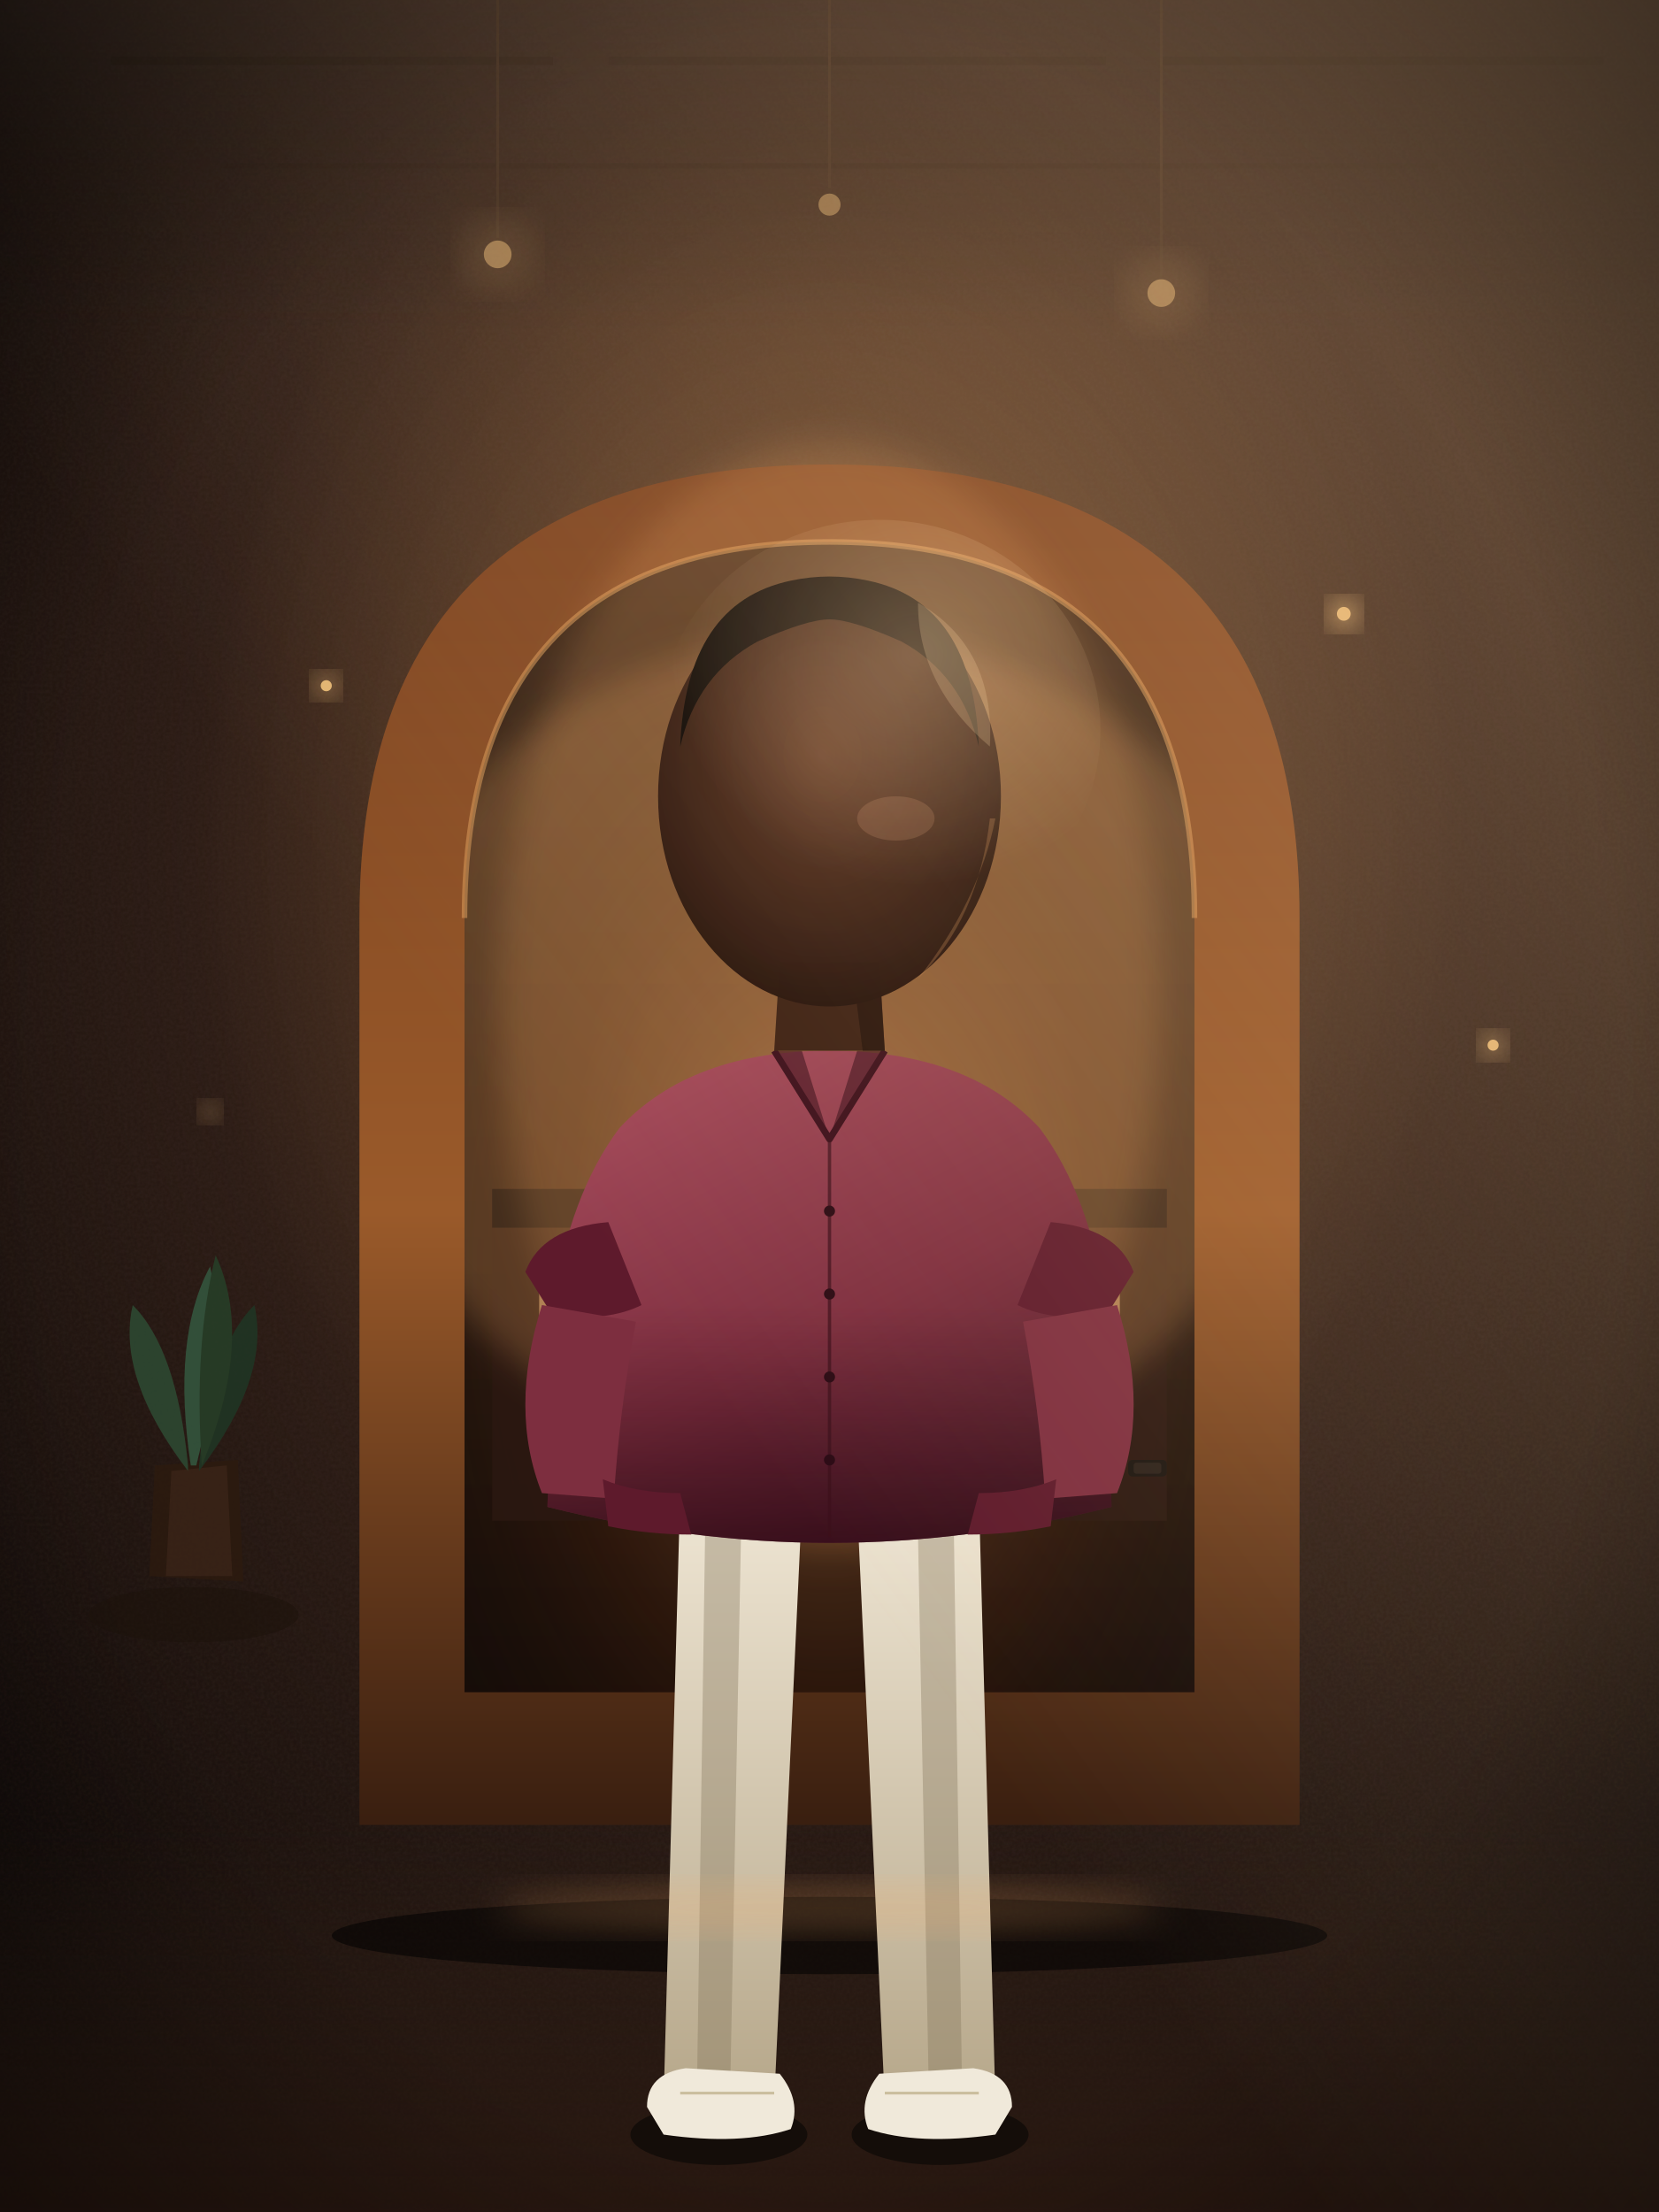
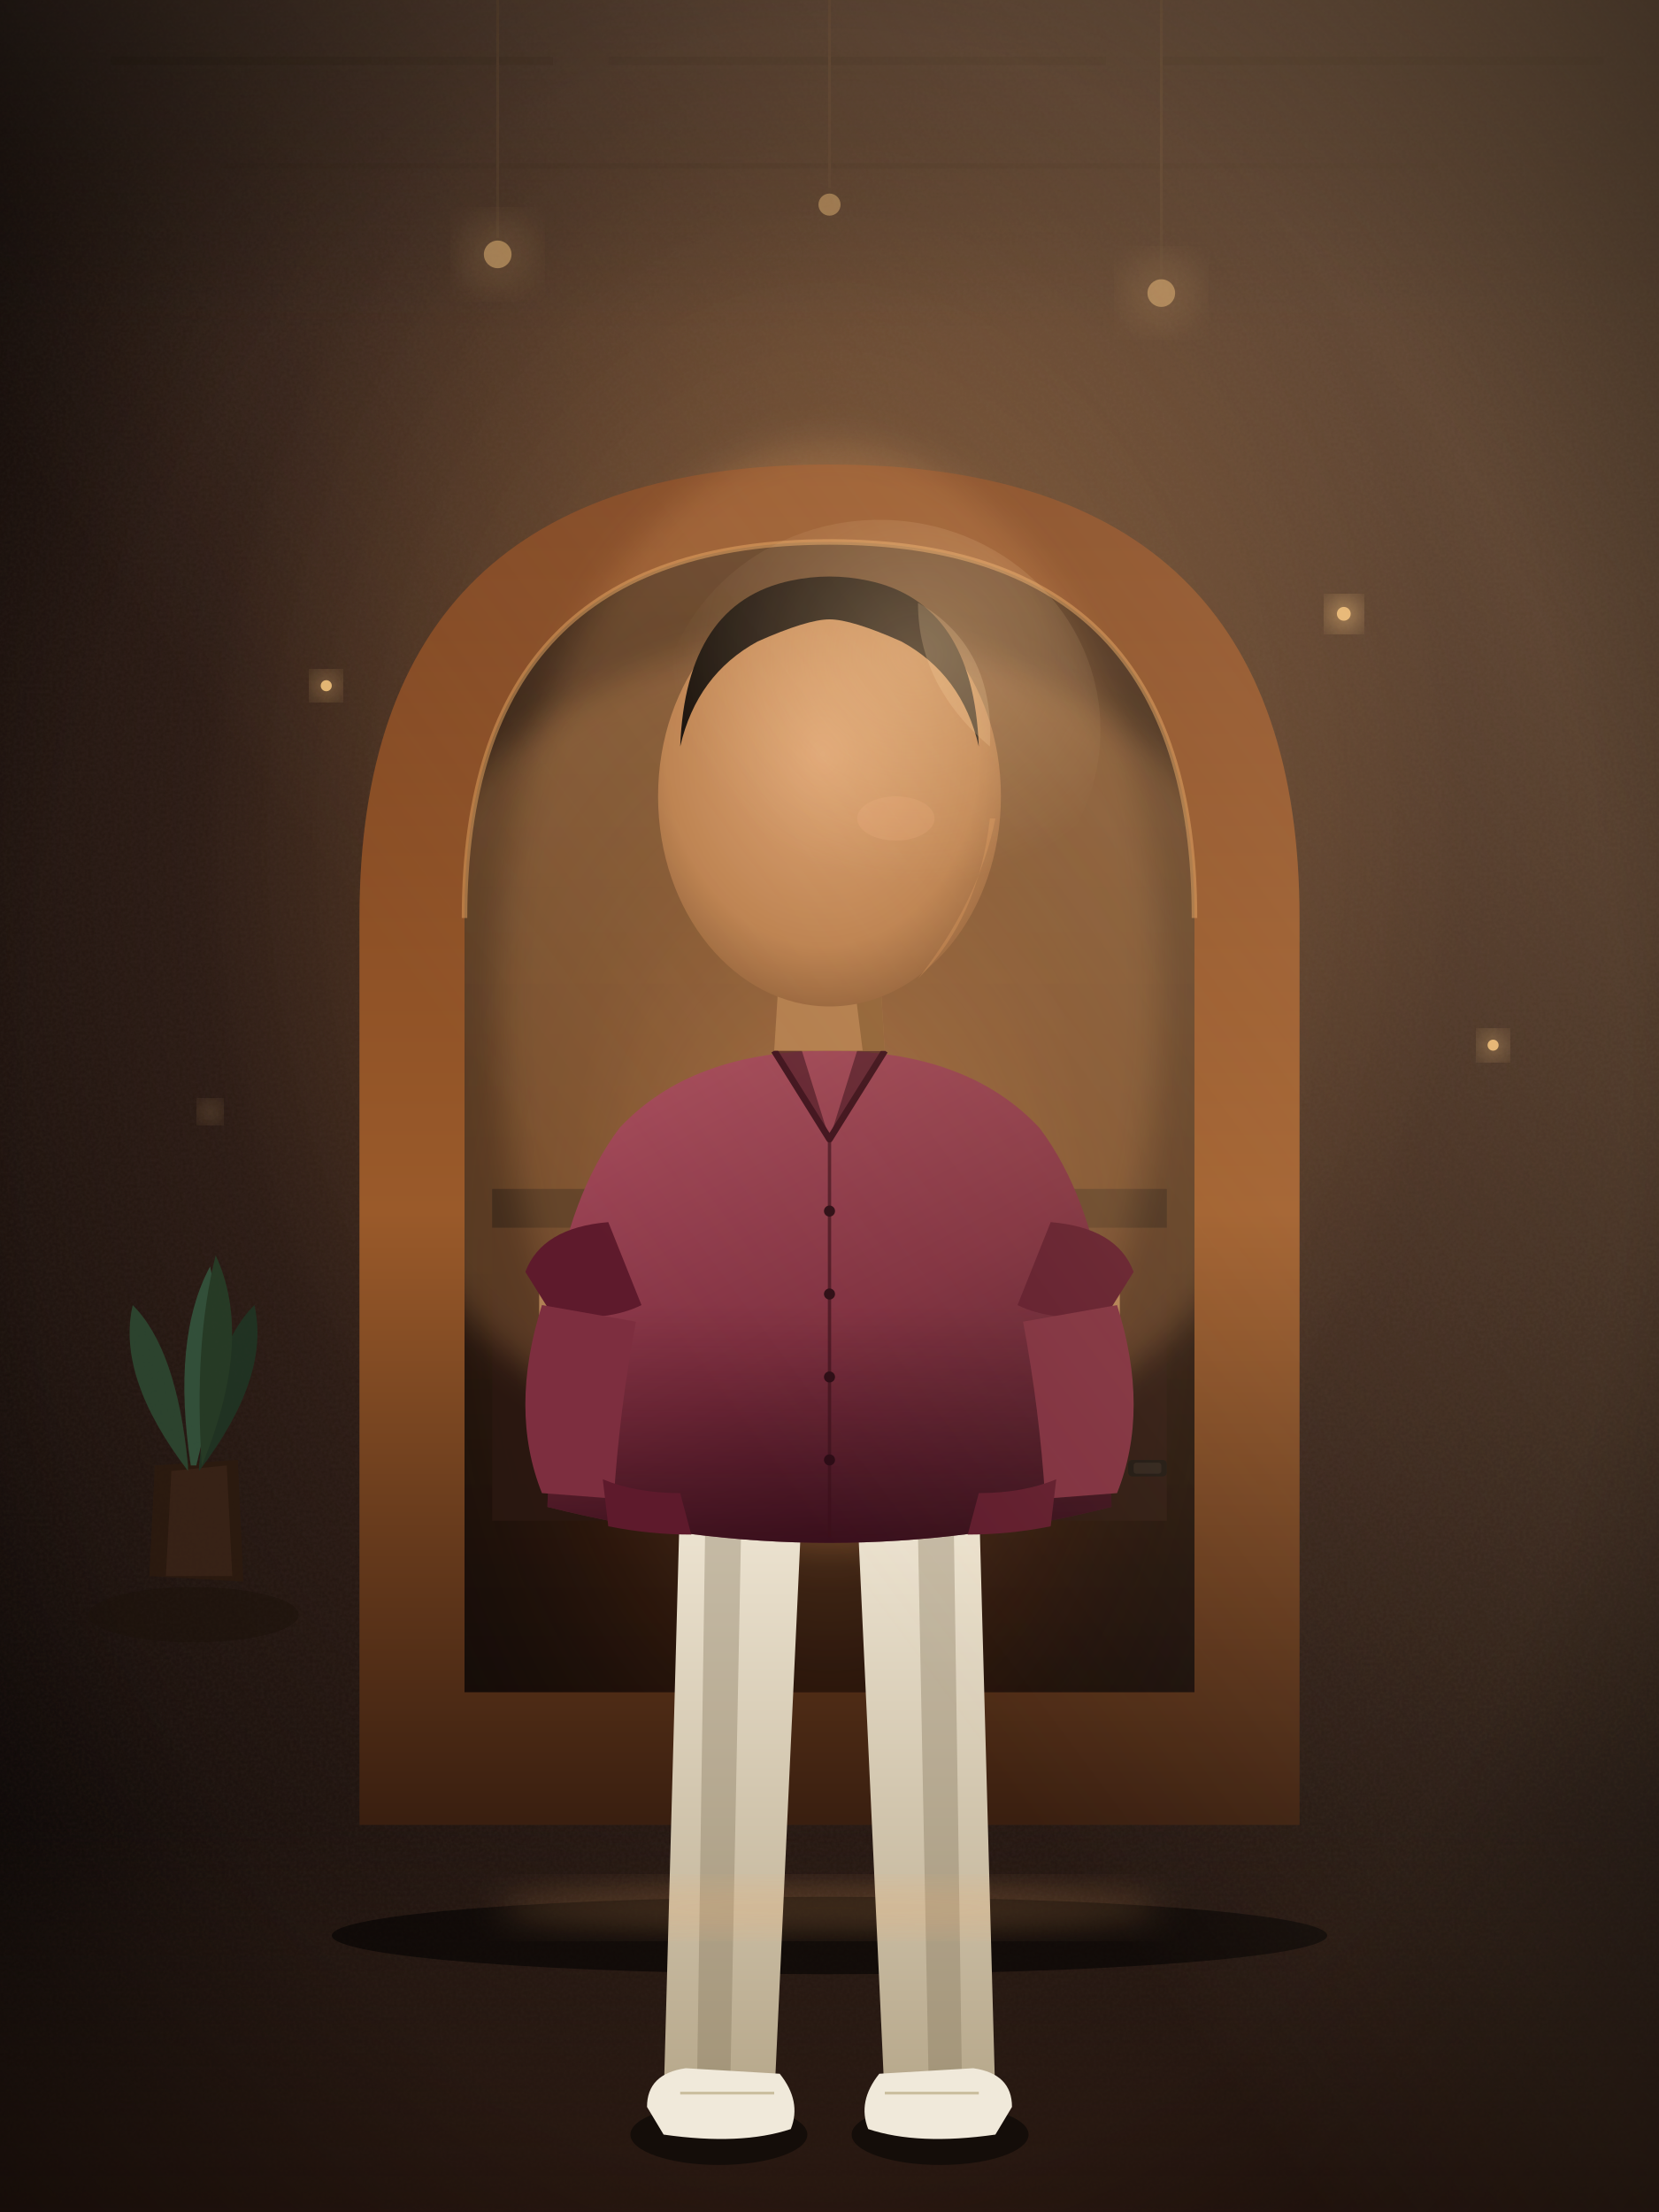
<svg xmlns="http://www.w3.org/2000/svg" viewBox="0 0 600 800" role="img" aria-label="Stylised portrait illustration of Yash Soni in a café">
  <defs>
    <radialGradient id="ambient" cx="50%" cy="38%" r="70%">
      <stop offset="0%" stop-color="#7a4e2a" stop-opacity="0.95" />
      <stop offset="55%" stop-color="#2a1a14" stop-opacity="1" />
      <stop offset="100%" stop-color="#0d0807" stop-opacity="1" />
    </radialGradient>
    <linearGradient id="arch" x1="0%" y1="0%" x2="0%" y2="100%">
      <stop offset="0%" stop-color="#7a4220" />
      <stop offset="55%" stop-color="#9a5a2a" />
      <stop offset="100%" stop-color="#3a1f10" />
    </linearGradient>
    <linearGradient id="archInner" x1="0%" y1="0%" x2="0%" y2="100%">
      <stop offset="0%" stop-color="#3a2618" stop-opacity="0.95" />
      <stop offset="100%" stop-color="#150c08" stop-opacity="1" />
    </linearGradient>
    <radialGradient id="interiorGlow" cx="50%" cy="65%" r="60%">
      <stop offset="0%" stop-color="#ffb169" stop-opacity="0.42" />
      <stop offset="60%" stop-color="#7a3815" stop-opacity="0.18" />
      <stop offset="100%" stop-color="#1a0b06" stop-opacity="0" />
    </radialGradient>
    <linearGradient id="ceiling" x1="0%" y1="0%" x2="0%" y2="100%">
      <stop offset="0%" stop-color="#2a1f1a" />
      <stop offset="100%" stop-color="#0d0807" stop-opacity="0" />
    </linearGradient>
    <linearGradient id="shirt" x1="20%" y1="0%" x2="80%" y2="100%">
      <stop offset="0%" stop-color="#a44a5a" />
      <stop offset="55%" stop-color="#7d2e3f" />
      <stop offset="100%" stop-color="#4a1626" />
    </linearGradient>
    <linearGradient id="shirtShade" x1="0%" y1="0%" x2="0%" y2="100%">
      <stop offset="0%" stop-color="#3a0e1a" stop-opacity="0" />
      <stop offset="100%" stop-color="#280812" stop-opacity="0.65" />
    </linearGradient>
    <linearGradient id="pants" x1="0%" y1="0%" x2="0%" y2="100%">
      <stop offset="0%" stop-color="#efe6d4" />
      <stop offset="100%" stop-color="#b6a78a" />
    </linearGradient>
    <linearGradient id="floor" x1="0%" y1="0%" x2="0%" y2="100%">
      <stop offset="0%" stop-color="#3a261a" stop-opacity="0.0" />
      <stop offset="100%" stop-color="#2a1810" stop-opacity="0.85" />
    </linearGradient>
    <linearGradient id="rimLight" x1="100%" y1="0%" x2="0%" y2="100%">
      <stop offset="0%" stop-color="#ffc890" stop-opacity="0.35" />
      <stop offset="60%" stop-color="#ffc890" stop-opacity="0" />
    </linearGradient>
    <radialGradient id="skinSil" cx="48%" cy="40%" r="65%">
-       <stop offset="0%" stop-color="#5a3422" stop-opacity="0.95" />
-       <stop offset="100%" stop-color="#1f0e08" stop-opacity="1" />
+       <stop offset="0%" stop-color="#d9a070" stop-opacity="1" />
+       <stop offset="70%" stop-color="#b97f4e" stop-opacity="1" />
+       <stop offset="100%" stop-color="#8a5a34" stop-opacity="1" />
    </radialGradient>
    <radialGradient id="headHalo" cx="58%" cy="32%" r="55%">
      <stop offset="0%" stop-color="#ffd9a8" stop-opacity="0.30" />
      <stop offset="100%" stop-color="#ffd9a8" stop-opacity="0" />
    </radialGradient>
    <filter id="grain" x="0" y="0" width="100%" height="100%">
      <feTurbulence type="fractalNoise" baseFrequency="0.85" numOctaves="2" seed="7" />
      <feColorMatrix values="0 0 0 0 0.2  0 0 0 0 0.13  0 0 0 0 0.08  0 0 0 0.18 0" />
      <feComposite in2="SourceGraphic" operator="in" />
    </filter>
    <filter id="softBlur" x="-10%" y="-10%" width="120%" height="120%">
      <feGaussianBlur stdDeviation="6" />
    </filter>
    <clipPath id="archClip">
      <path d="         M 168 332         Q 168 196 300 196         Q 432 196 432 332         L 432 612         L 168 612 Z" />
    </clipPath>
  </defs>
  <rect width="600" height="800" fill="url(#ambient)" />
  <rect width="600" height="800" fill="url(#ambient)" filter="url(#grain)" opacity="0.6" />
  <g opacity="0.55">
    <rect x="0" y="0" width="600" height="120" fill="url(#ceiling)" />
    <line x1="40" y1="22" x2="200" y2="22" stroke="#1a120c" stroke-width="3" opacity="0.7" />
    <line x1="220" y1="22" x2="400" y2="22" stroke="#1a120c" stroke-width="3" opacity="0.6" />
    <line x1="420" y1="22" x2="580" y2="22" stroke="#1a120c" stroke-width="3" opacity="0.7" />
    <line x1="80" y1="60" x2="520" y2="60" stroke="#1a120c" stroke-width="2" opacity="0.45" />
    <line x1="180" y1="0" x2="180" y2="86" stroke="#3a2a1c" stroke-width="1" />
    <circle cx="180" cy="92" r="5" fill="#ffce82" opacity="0.85" />
    <circle cx="180" cy="92" r="14" fill="#ffce82" opacity="0.18" filter="url(#softBlur)" />
    <line x1="420" y1="0" x2="420" y2="100" stroke="#3a2a1c" stroke-width="1" />
    <circle cx="420" cy="106" r="5" fill="#ffce82" opacity="0.85" />
    <circle cx="420" cy="106" r="14" fill="#ffce82" opacity="0.18" filter="url(#softBlur)" />
    <line x1="300" y1="0" x2="300" y2="68" stroke="#3a2a1c" stroke-width="1" />
    <circle cx="300" cy="74" r="4" fill="#ffce82" opacity="0.7" />
  </g>
  <path d="     M 130 332     Q 130 168 300 168     Q 470 168 470 332     L 470 660     L 130 660 Z" fill="url(#arch)" />
  <g clip-path="url(#archClip)">
    <rect x="160" y="170" width="280" height="450" fill="url(#archInner)" />
    <rect x="160" y="170" width="280" height="450" fill="url(#interiorGlow)" />
    <rect x="178" y="430" width="244" height="120" fill="#2a1810" opacity="0.85" />
    <rect x="178" y="430" width="244" height="14" fill="#0e0807" />
    <g fill="#ffc88a" opacity="0.5">
      <rect x="195" y="460" width="6" height="22" rx="1.5" />
      <rect x="207" y="458" width="6" height="24" rx="1.5" />
      <rect x="219" y="462" width="6" height="20" rx="1.5" />
      <rect x="231" y="458" width="6" height="24" rx="1.5" />
      <rect x="243" y="464" width="6" height="18" rx="1.5" />
      <rect x="255" y="460" width="6" height="22" rx="1.5" />
      <rect x="267" y="458" width="6" height="24" rx="1.5" />
      <rect x="279" y="462" width="6" height="20" rx="1.5" />
      <rect x="291" y="460" width="6" height="22" rx="1.5" />
      <rect x="303" y="458" width="6" height="24" rx="1.5" />
      <rect x="315" y="462" width="6" height="20" rx="1.5" />
      <rect x="327" y="458" width="6" height="24" rx="1.5" />
      <rect x="339" y="464" width="6" height="18" rx="1.5" />
      <rect x="351" y="460" width="6" height="22" rx="1.5" />
      <rect x="363" y="458" width="6" height="24" rx="1.5" />
      <rect x="375" y="462" width="6" height="20" rx="1.5" />
      <rect x="387" y="460" width="6" height="22" rx="1.5" />
      <rect x="399" y="458" width="6" height="24" rx="1.5" />
    </g>
    <ellipse cx="300" cy="380" rx="170" ry="150" fill="#ffb169" opacity="0.22" filter="url(#softBlur)" />
  </g>
  <path d="     M 168 332     Q 168 196 300 196     Q 432 196 432 332" fill="none" stroke="#d99a5a" stroke-opacity="0.55" stroke-width="2" />
  <g transform="translate(70 540)" opacity="0.85">
    <ellipse cx="0" cy="44" rx="38" ry="10" fill="#1a100a" opacity="0.6" />
    <path d="M -16 30 L -14 -10 L 16 -12 L 18 32 Z" fill="#2c1a0e" />
    <path d="M -10 30 L -8 -8 L 12 -10 L 14 30 Z" fill="#3a2316" />
    <path d="M -2 -8 Q -28 -42 -22 -68 Q -6 -52 -2 -10 Z" fill="#2d4a32" />
    <path d="M  2 -8 Q  28 -42  22 -68 Q  6 -52  2 -10 Z" fill="#1f3624" />
    <path d="M -1 -10 Q -8 -56 6 -82 Q 12 -54 1 -10 Z" fill="#345840" />
    <path d="M  3 -10 Q 22 -56 8 -86 Q 0 -54 3 -10 Z" fill="#264028" />
  </g>
  <rect x="0" y="660" width="600" height="140" fill="url(#floor)" />
  <ellipse cx="300" cy="700" rx="180" ry="14" fill="#000" opacity="0.55" />
  <ellipse cx="300" cy="360" rx="120" ry="200" fill="#ffb169" opacity="0.18" filter="url(#softBlur)" />
  <path d="     M 246 540     L 240 760     L 280 760     L 290 545     Z" fill="url(#pants)" />
  <path d="     M 354 540     L 360 760     L 320 760     L 310 545     Z" fill="url(#pants)" />
  <path d="M 255 555 L 252 760 L 264 760 L 268 555 Z" fill="#7d6f55" opacity="0.35" />
  <path d="M 345 555 L 348 760 L 336 760 L 332 555 Z" fill="#7d6f55" opacity="0.35" />
  <ellipse cx="260" cy="772" rx="32" ry="11" fill="#0c0805" opacity="0.7" />
  <ellipse cx="340" cy="772" rx="32" ry="11" fill="#0c0805" opacity="0.7" />
  <path d="M 234 762 Q 234 750 248 748 L 282 750 Q 290 760 286 770 Q 268 776 240 772 Z" fill="#f0e9da" />
  <path d="M 366 762 Q 366 750 352 748 L 318 750 Q 310 760 314 770 Q 332 776 360 772 Z" fill="#f0e9da" />
  <line x1="246" y1="757" x2="280" y2="757" stroke="#cabe9e" stroke-width="1" />
  <line x1="320" y1="757" x2="354" y2="757" stroke="#cabe9e" stroke-width="1" />
  <path d="     M 300 380     Q 250 380 224 408     Q 206 432 200 472     L 198 545     Q 250 558 300 558     Q 350 558 402 545     L 400 472     Q 394 432 376 408     Q 350 380 300 380 Z" fill="url(#shirt)" />
  <path d="     M 198 545     Q 250 558 300 558     Q 350 558 402 545     L 400 472     L 198 472 Z" fill="url(#shirtShade)" />
  <path d="M 190 460 Q 196 444 220 442 L 232 472 Q 220 478 200 476 Z" fill="#5e1a2c" />
  <path d="M 410 460 Q 404 444 380 442 L 368 472 Q 380 478 400 476 Z" fill="#5e1a2c" />
  <path d="     M 196 472     Q 184 510 196 540     L 222 542     Q 224 510 230 478 Z" fill="#7d2e3f" />
  <path d="     M 404 472     Q 416 510 404 540     L 378 542     Q 376 510 370 478 Z" fill="#7d2e3f" />
  <path d="M 218 535 Q 230 540 246 540 L 250 555 Q 235 555 220 552 Z" fill="#5e1a2c" />
  <path d="M 382 535 Q 370 540 354 540 L 350 555 Q 365 555 380 552 Z" fill="#5e1a2c" />
  <rect x="408" y="528" width="14" height="6" rx="1.5" fill="#1a1410" />
  <rect x="410" y="529" width="10" height="4" rx="1" fill="#2a201a" />
  <path d="M 280 380 L 300 412 L 320 380" fill="none" stroke="#3a0e1a" stroke-width="2.4" stroke-linejoin="round" />
  <path d="M 280 380 L 290 396 L 300 412 L 290 380 Z" fill="#3a0e1a" opacity="0.6" />
  <path d="M 320 380 L 310 396 L 300 412 L 310 380 Z" fill="#3a0e1a" opacity="0.6" />
  <line x1="300" y1="412" x2="300" y2="556" stroke="#3a0e1a" stroke-width="1.2" opacity="0.7" />
  <circle cx="300" cy="438" r="2" fill="#2a0a14" />
  <circle cx="300" cy="468" r="2" fill="#2a0a14" />
  <circle cx="300" cy="498" r="2" fill="#2a0a14" />
  <circle cx="300" cy="528" r="2" fill="#2a0a14" />
-   <path d="M 282 348 L 280 380 L 320 380 L 318 348 Z" fill="#3a1f12" />
-   <path d="M 308 348 L 318 348 L 320 380 L 312 380 Z" fill="#1a0c06" opacity="0.6" />
+   <path d="M 282 348 L 280 380 L 320 380 L 318 348 Z" fill="#b07c4c" />
+   <path d="M 308 348 L 318 348 L 320 380 L 312 380 Z" fill="#7a5028" opacity="0.6" />
  <ellipse cx="300" cy="288" rx="62" ry="76" fill="url(#skinSil)" />
  <path d="     M 246 270     Q 248 218 286 210     Q 300 207 314 210     Q 352 218 354 270     Q 348 244 326 232     Q 308 224 300 224     Q 292 224 274 232     Q 252 244 246 270 Z" fill="#0a0604" />
  <path d="     M 358 270     Q 360 234 332 218     Q 332 248 358 270 Z" fill="#ffd9a8" opacity="0.22" />
  <path d="M 358 296 Q 354 332 332 354 Q 354 326 360 296 Z" fill="#ffb169" opacity="0.22" />
  <ellipse cx="318" cy="264" rx="80" ry="76" fill="url(#headHalo)" />
  <ellipse cx="324" cy="296" rx="14" ry="8" fill="#ffb78a" opacity="0.16" />
  <ellipse cx="300" cy="690" rx="120" ry="10" fill="#ffb169" opacity="0.18" filter="url(#softBlur)" />
  <g fill="#ffce82" opacity="0.85">
    <circle cx="486" cy="222" r="6" filter="url(#softBlur)" />
    <circle cx="486" cy="222" r="2.5" />
    <circle cx="118" cy="248" r="5" filter="url(#softBlur)" />
    <circle cx="118" cy="248" r="2" />
    <circle cx="76" cy="402" r="4" filter="url(#softBlur)" />
    <circle cx="540" cy="378" r="5" filter="url(#softBlur)" />
    <circle cx="540" cy="378" r="2" />
  </g>
  <rect x="0" y="0" width="600" height="800" fill="url(#rimLight)" />
  <radialGradient id="vignette" cx="50%" cy="50%" r="80%">
    <stop offset="60%" stop-color="#000" stop-opacity="0" />
    <stop offset="100%" stop-color="#000" stop-opacity="0.6" />
  </radialGradient>
  <rect width="600" height="800" fill="url(#vignette)" />
</svg>
